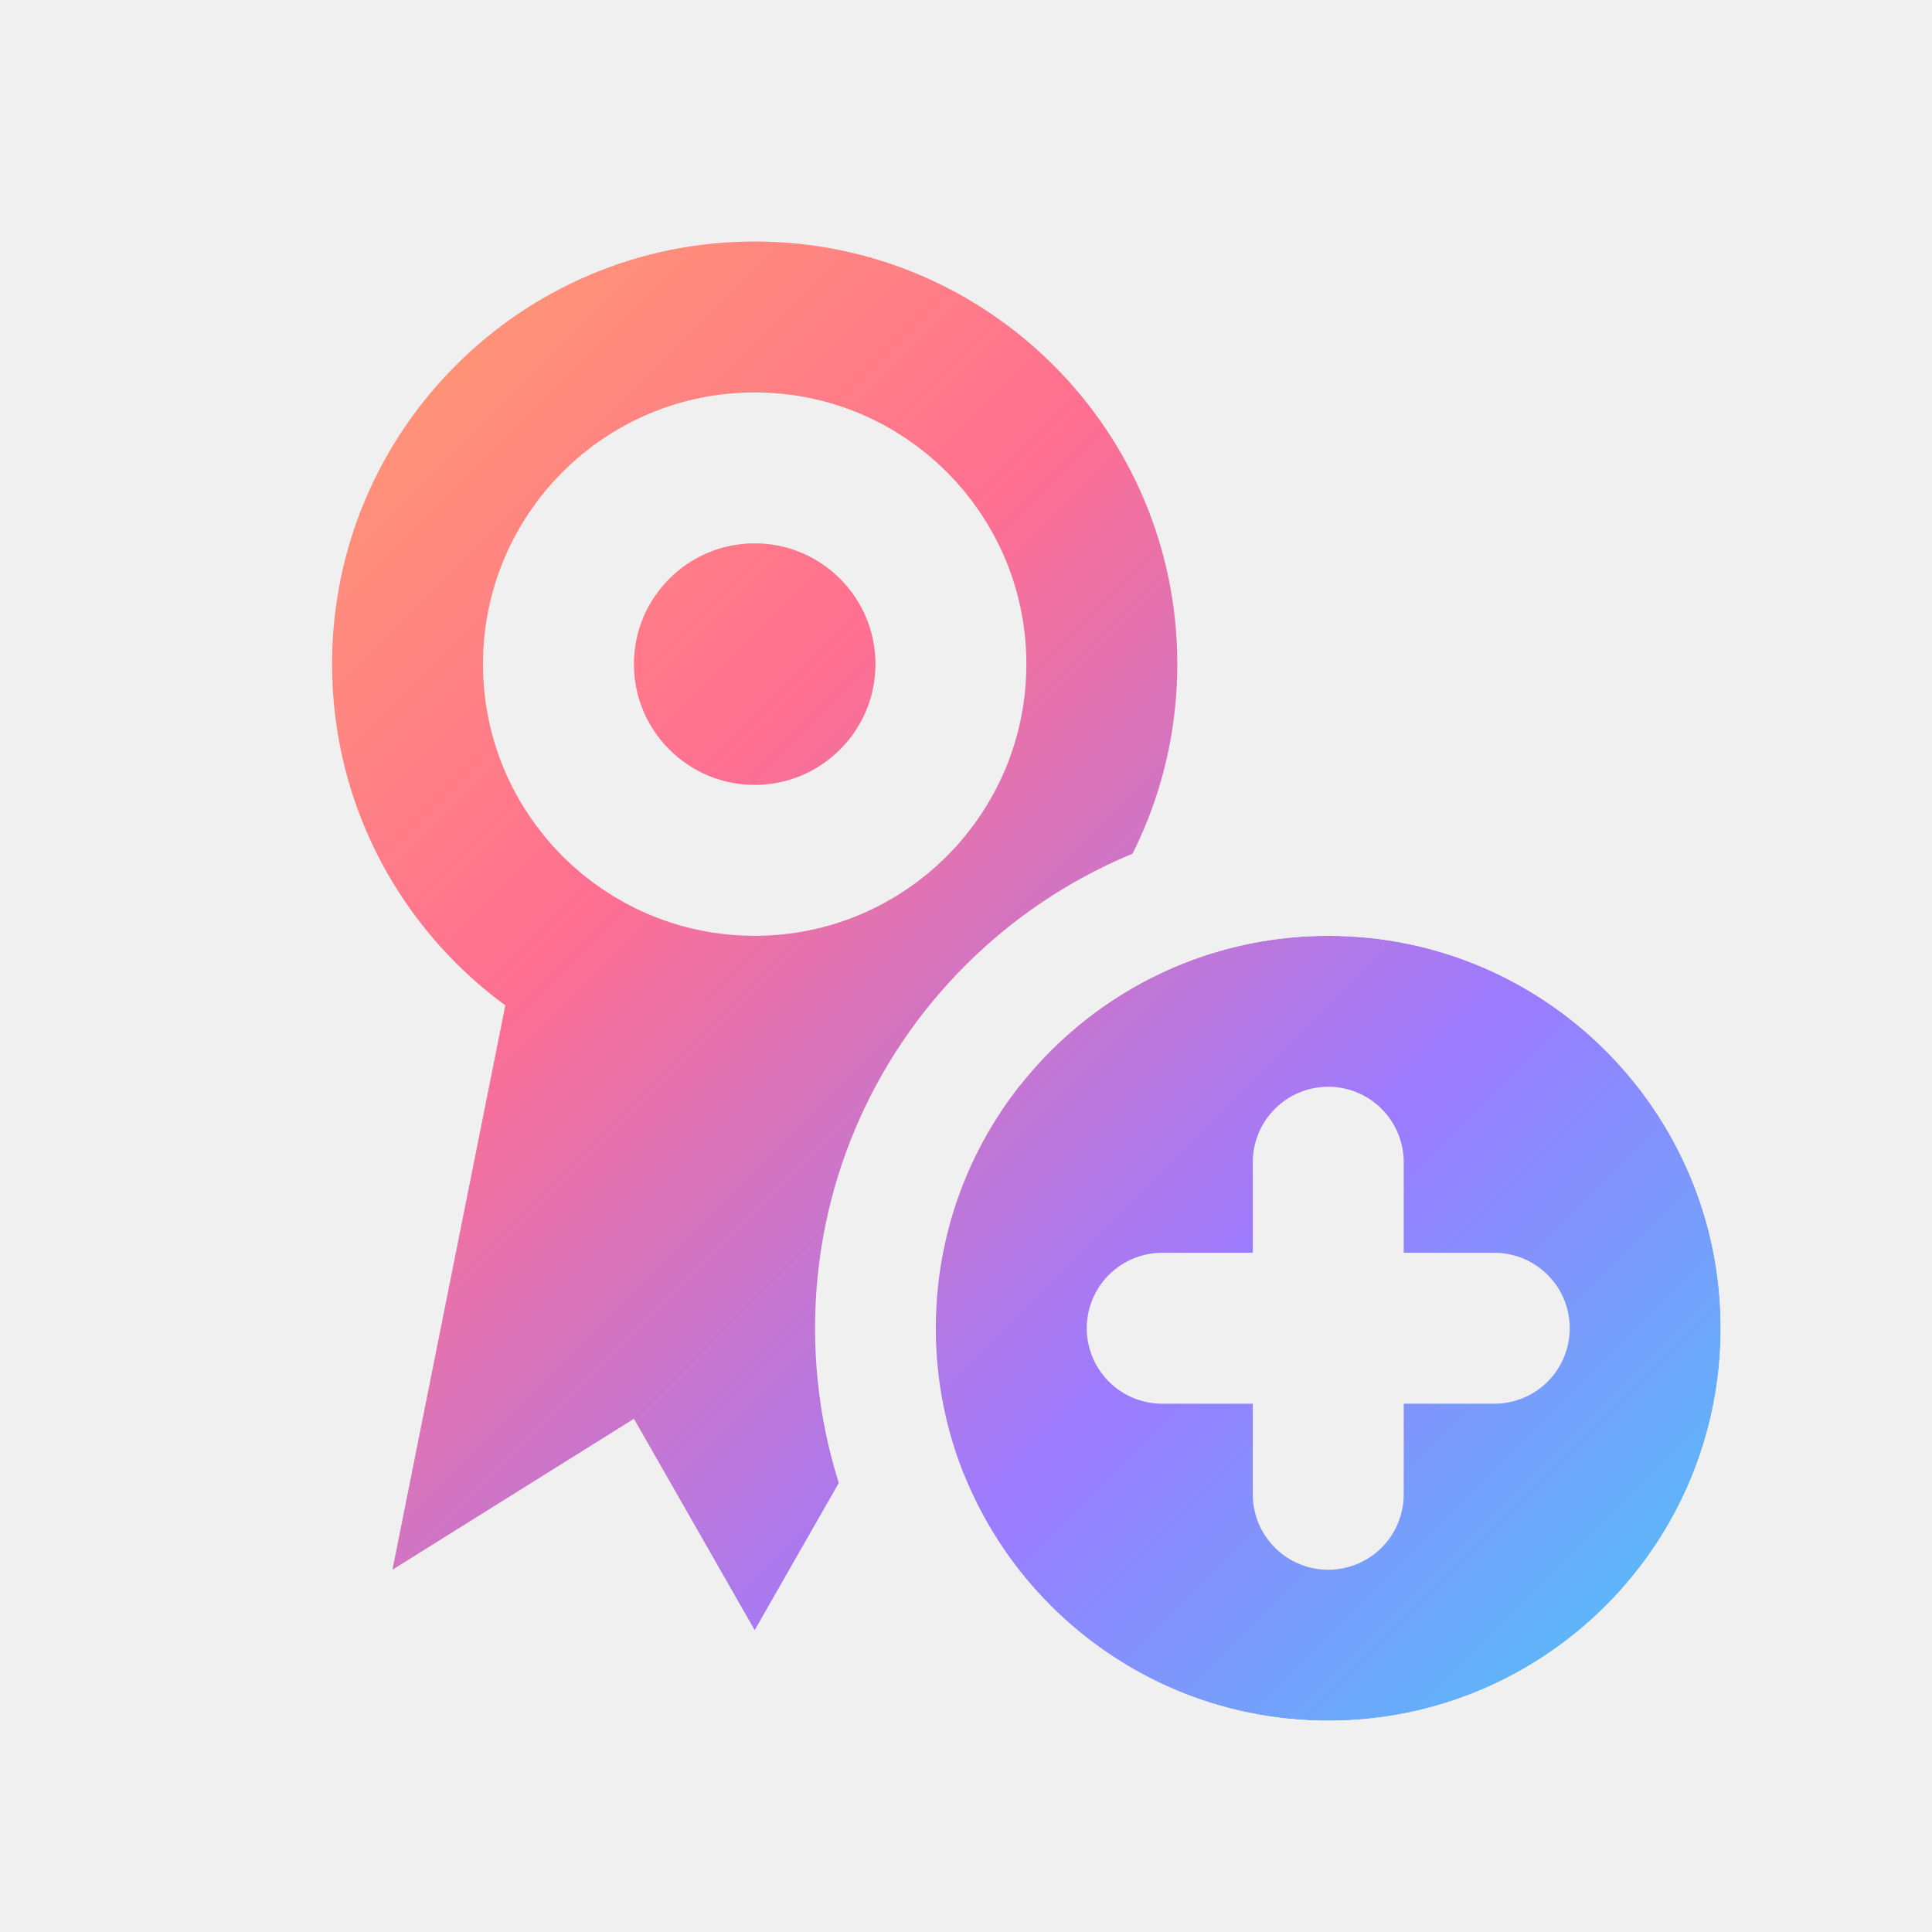
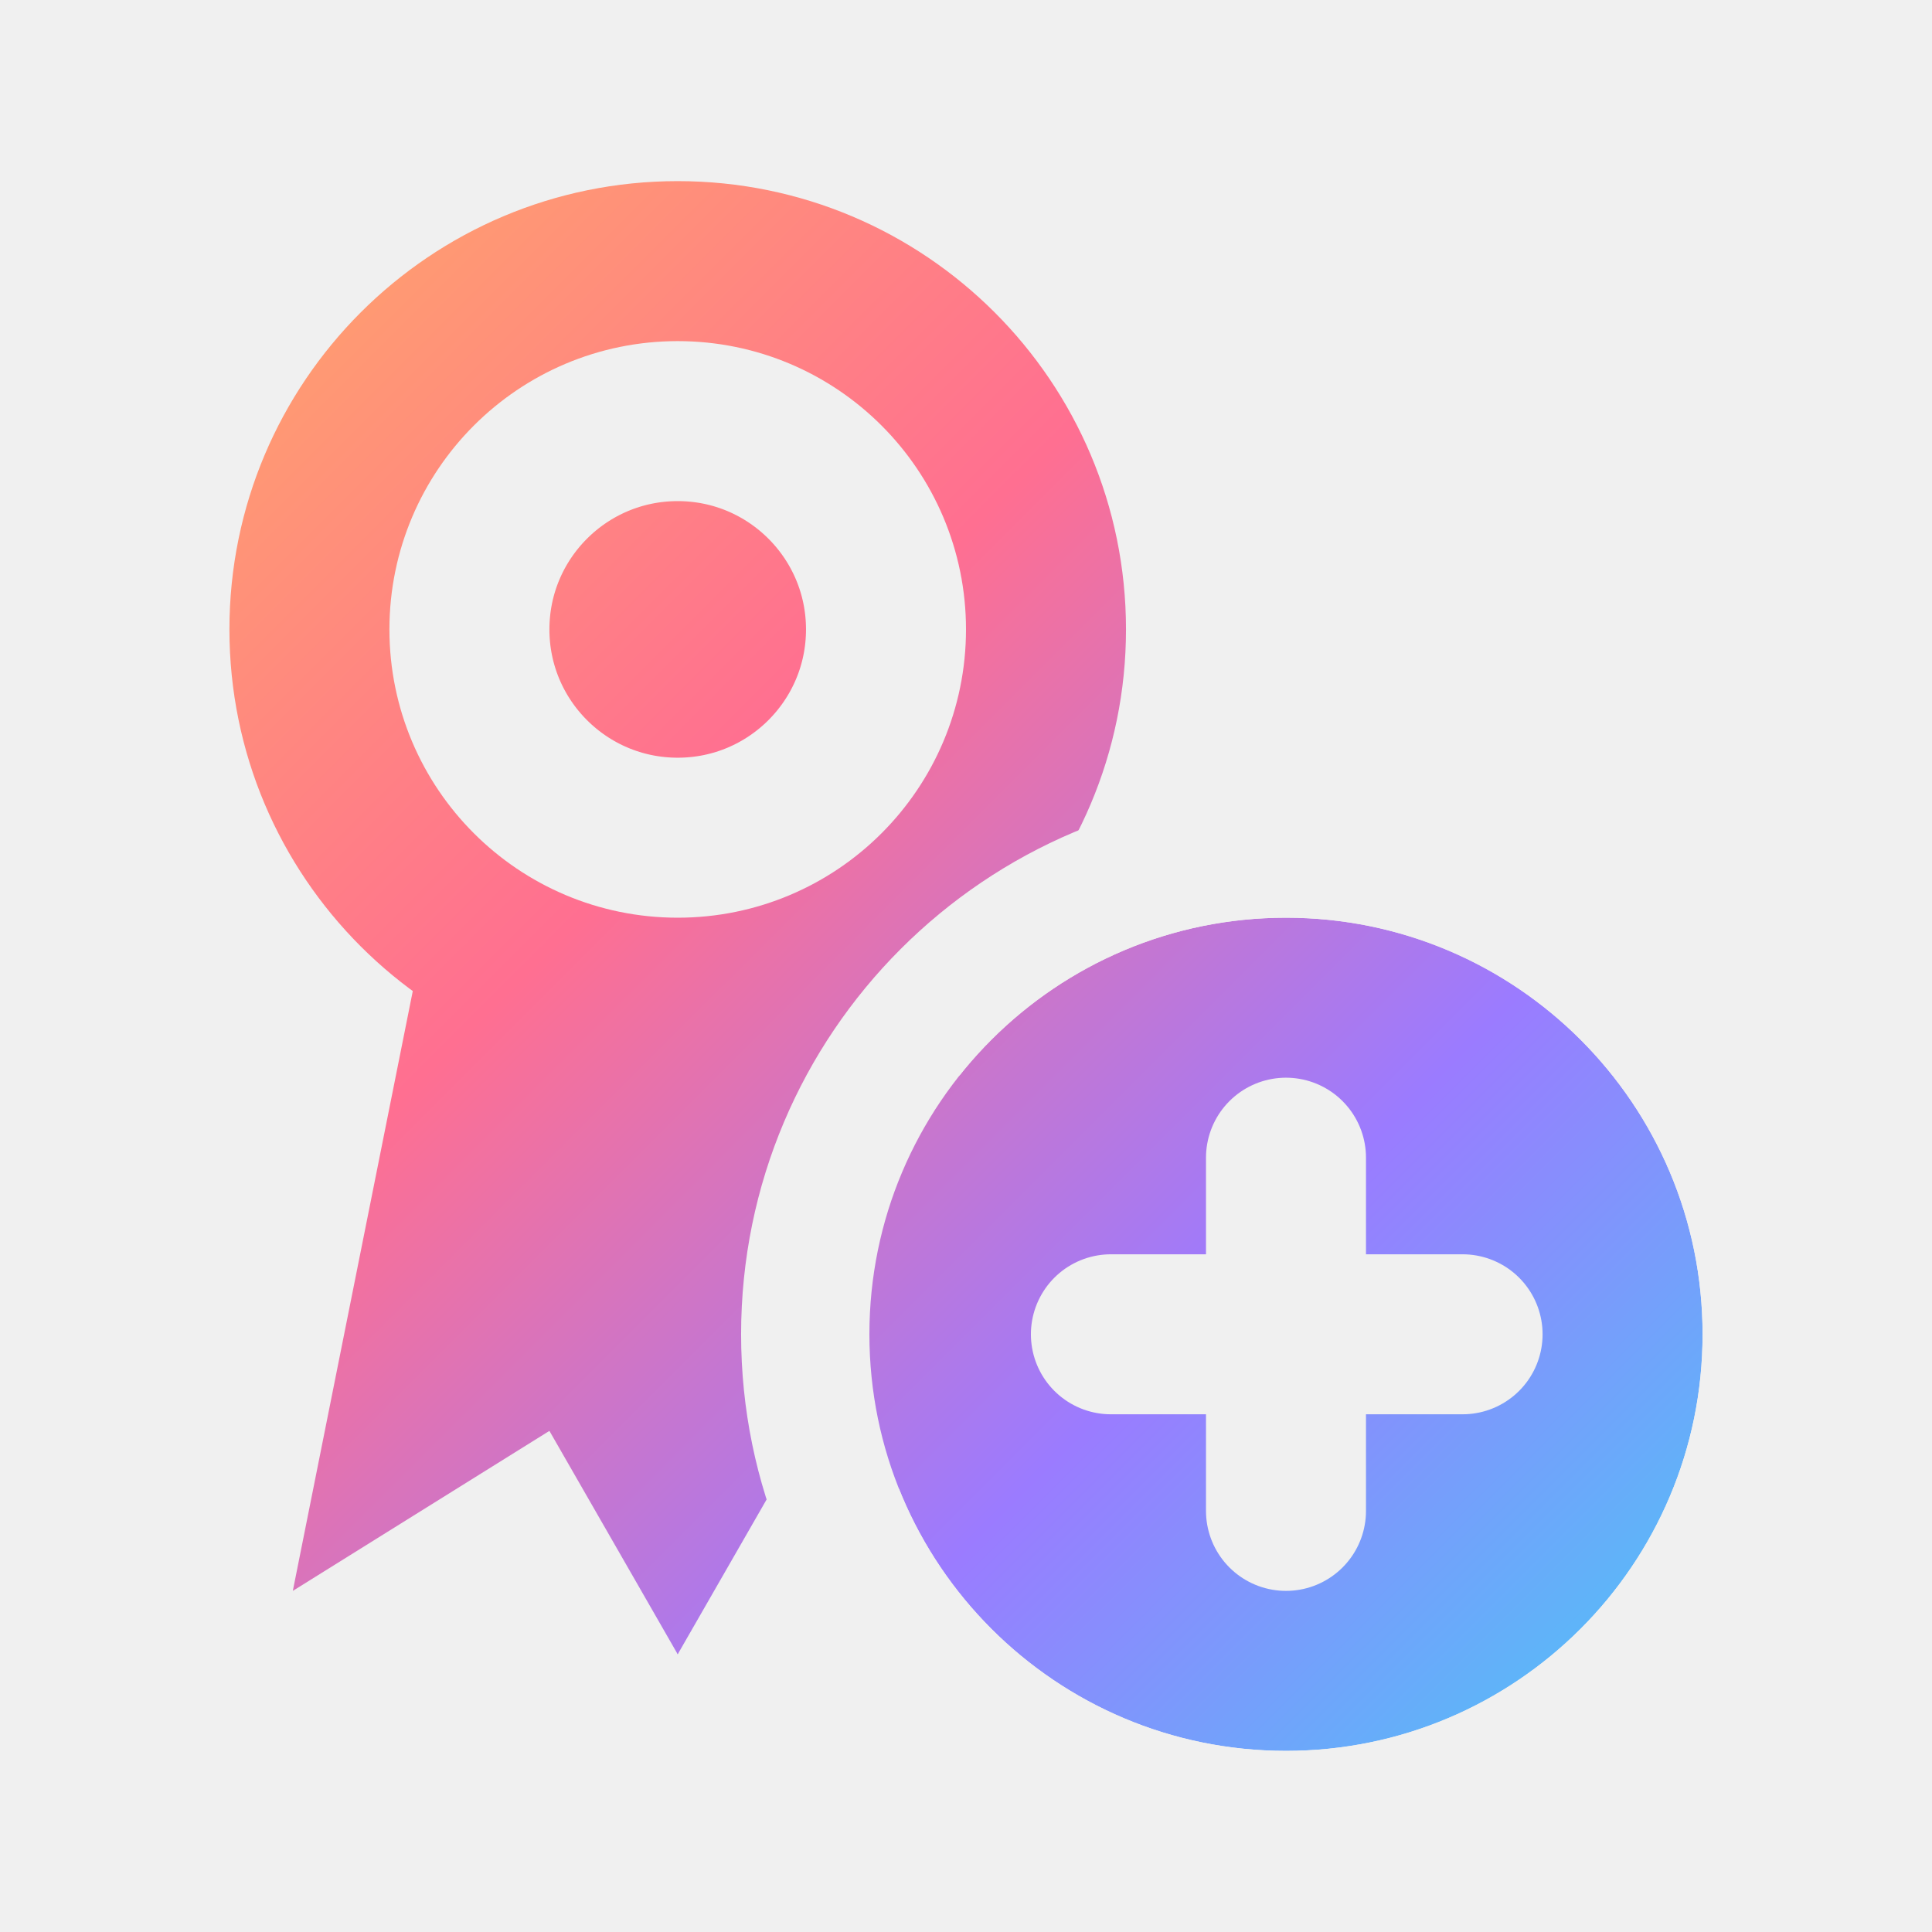
<svg xmlns="http://www.w3.org/2000/svg" viewBox="0 0 128 128" width="128" height="128" fill="none">
  <defs>
    <linearGradient id="role_add-grad" gradientUnits="userSpaceOnUse" x1="16" y1="16" x2="112" y2="112">
      <stop offset="0" stop-color="#FFA36C" />
      <stop offset="0.35" stop-color="#FF6F91" />
      <stop offset="0.7" stop-color="#9B7BFF" />
      <stop offset="1" stop-color="#4FC3F7" />
    </linearGradient>
    <mask id="role_add-cut" maskUnits="userSpaceOnUse" x="0" y="0" width="128" height="128">
      <rect width="128" height="128" fill="#fff" />
-       <circle stroke="#000" stroke-width="10" cx="50" cy="44" r="13" />
-       <circle fill="#000" cx="88" cy="88" r="34" />
-       <circle fill="#fff" cx="88" cy="88" r="26" />
-       <path stroke="#000" stroke-width="10" stroke-linecap="round" stroke-linejoin="round" d="M88 77V99" />
-       <path stroke="#000" stroke-width="10" stroke-linecap="round" stroke-linejoin="round" d="M77 88H99" />
+       <circle stroke="#000" stroke-width="10.6" cx="44.9" cy="41.7" r="13.8" />
+       <circle fill="#000" cx="85.2" cy="88.4" r="36.1" />
+       <circle fill="#fff" cx="85.2" cy="88.4" r="27.6" />
+       <path stroke="#000" stroke-width="10.6" stroke-linecap="round" stroke-linejoin="round" d="M85.2 76.7v23.4" />
+       <path stroke="#000" stroke-width="10.6" stroke-linecap="round" stroke-linejoin="round" d="M73.6 88.4h23.3" />
    </mask>
  </defs>
  <g mask="url(#role_add-cut)">
-     <circle fill="url(#role_add-grad)" cx="50" cy="44" r="28" />
-     <path fill="url(#role_add-grad)" d="M34 64L26 104L42 94L50 108L58 68Z" />
-     <path fill="url(#role_add-grad)" d="M66 64L74 104L58 94L50 108L42 68Z" />
-     <circle fill="url(#role_add-grad)" cx="88" cy="88" r="26" />
+     <circle fill="url(#role_add-grad)" cx="44.9" cy="41.7" r="29.7" />
+     <path fill="url(#role_add-grad)" d="M27.9 62.9l-8.5 42.5 17-10.6 8.5 14.8 8.5-42.4z" />
+     <path fill="url(#role_add-grad)" d="M61.9 62.9l8.5 42.5-17-10.6-8.5 14.8-8.5-42.4z" />
+     <circle fill="url(#role_add-grad)" cx="85.2" cy="88.4" r="27.6" />
  </g>
</svg>
